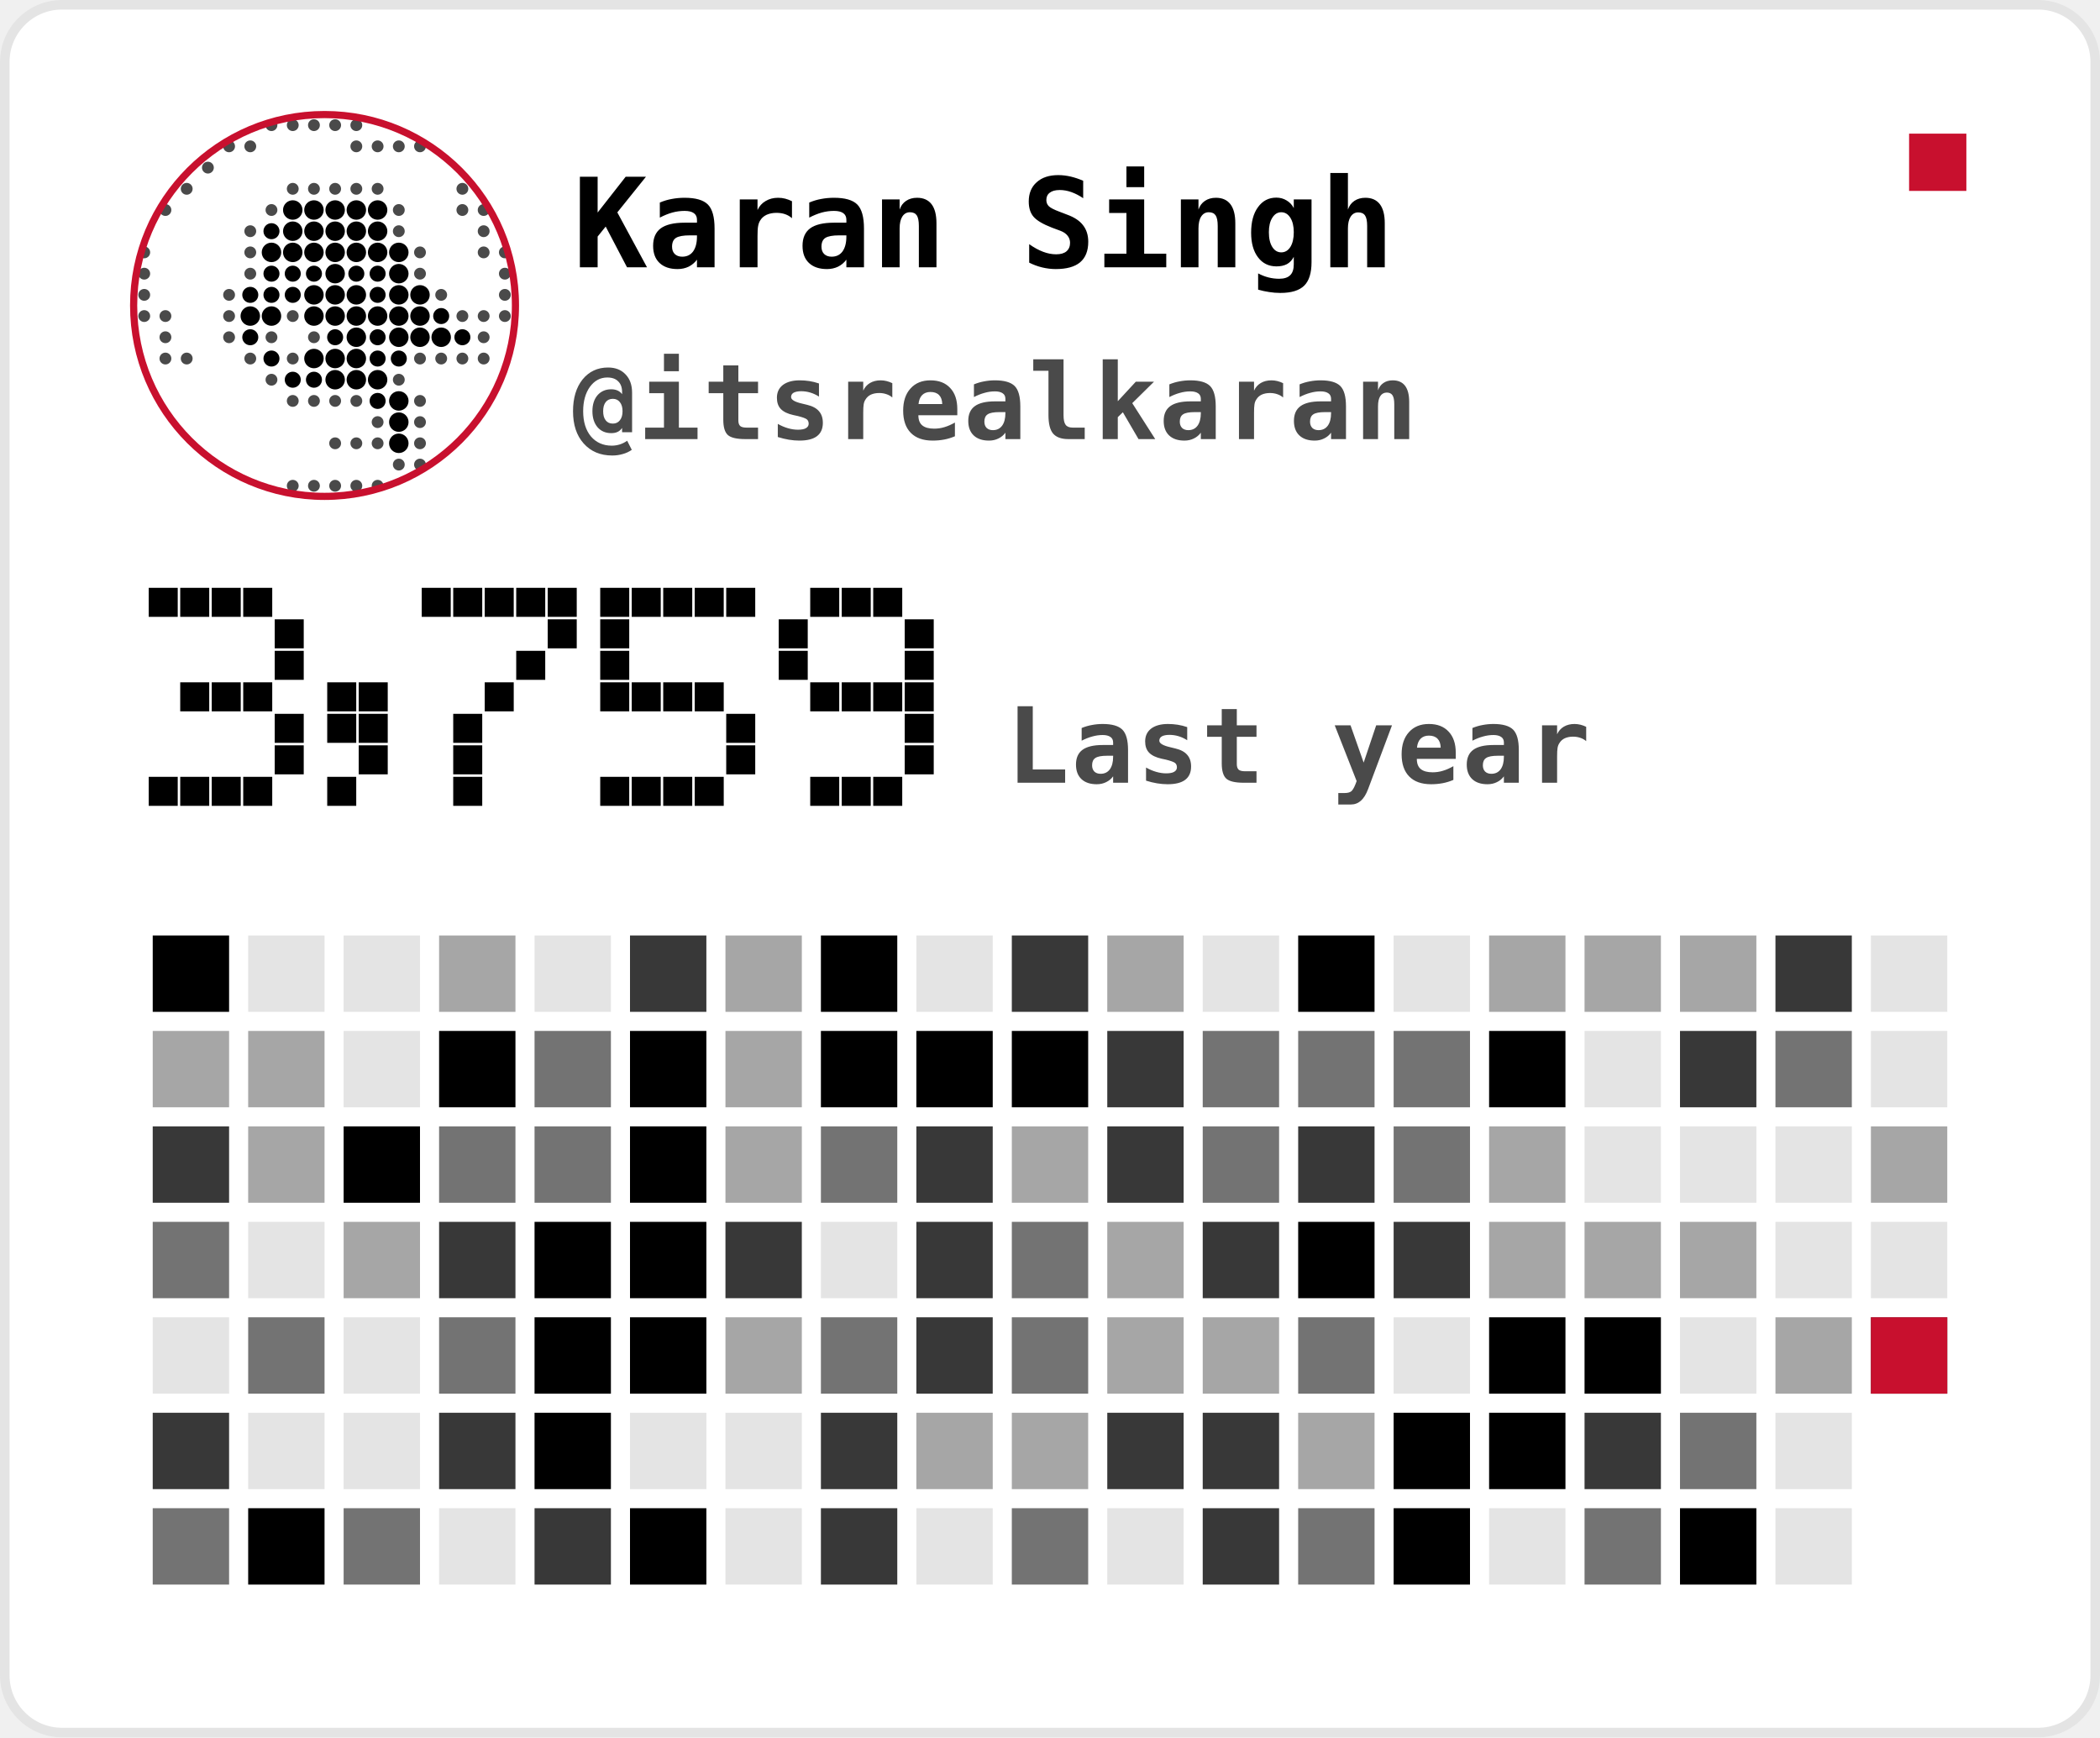
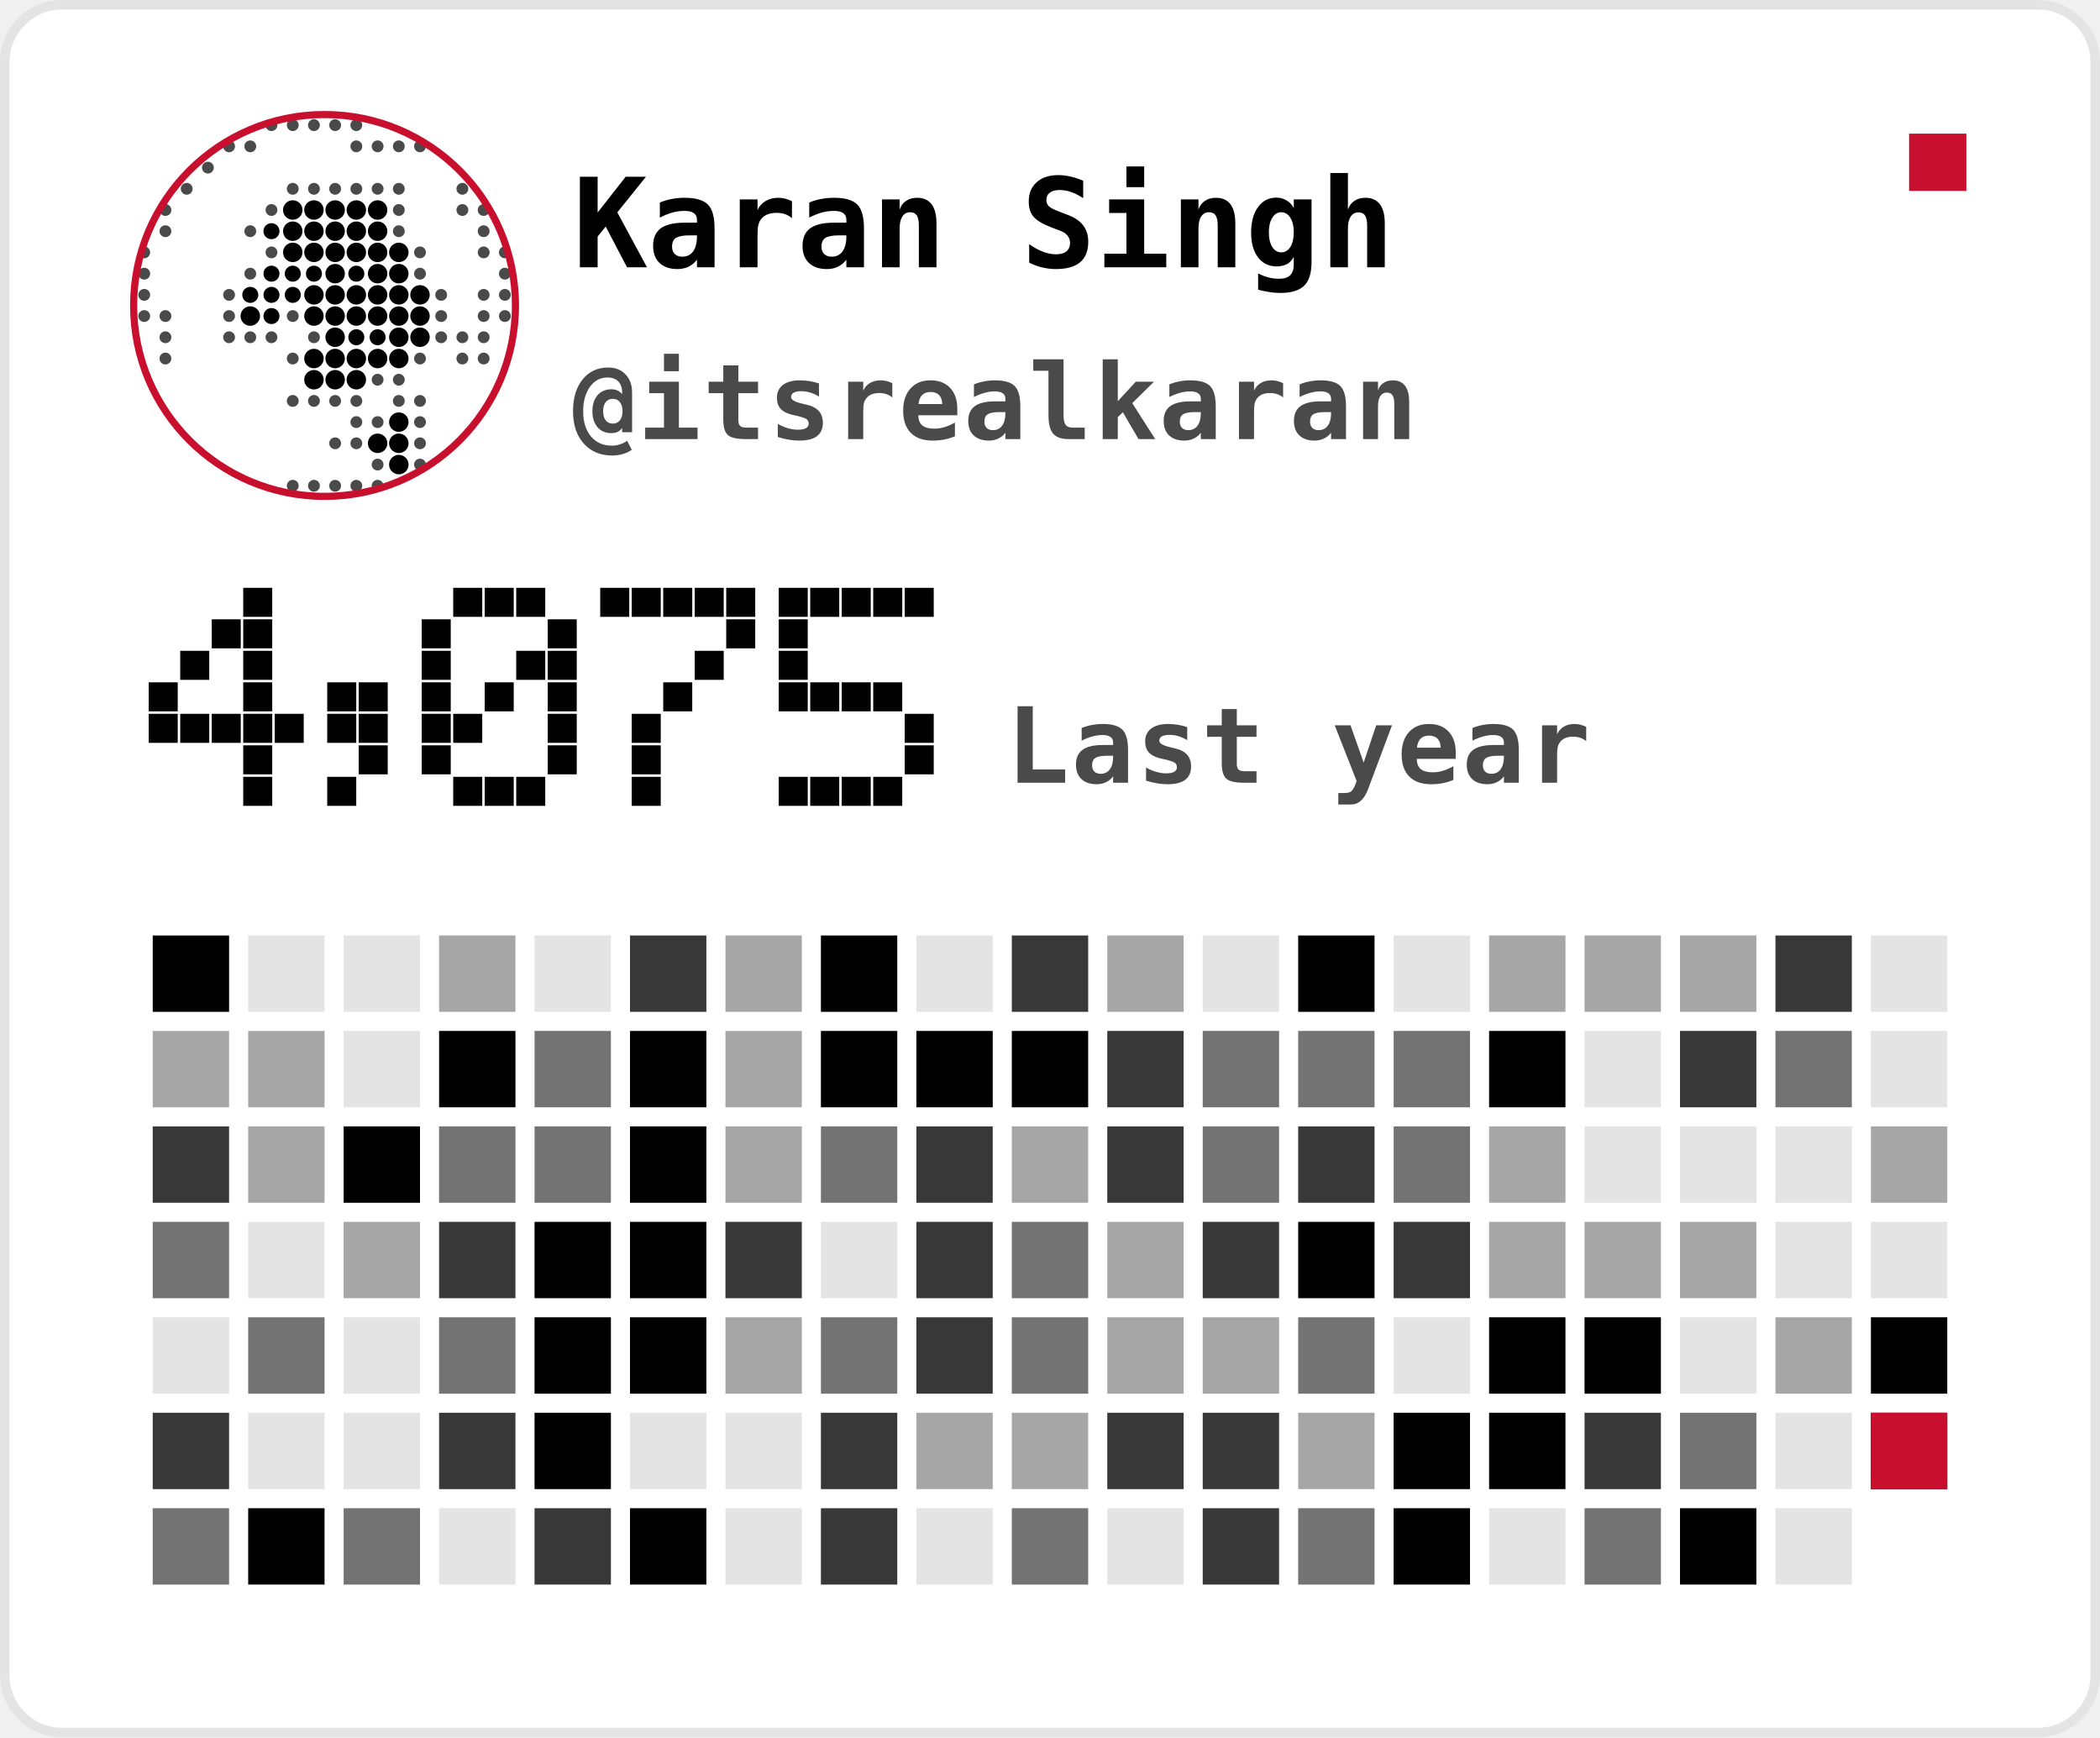
<svg xmlns="http://www.w3.org/2000/svg" width="220" height="182" viewBox="0 0 220 182" role="img">
  <rect x="0.5" y="0.5" width="219" height="181" rx="6" fill="#FFFFFF" stroke="#E4E4E4" stroke-width="1" />
  <rect x="14" y="14" width="0" height="0" fill="#C8102E" />
  <clipPath id="pfp">
    <circle cx="34.00" cy="32.00" r="20.00" />
  </clipPath>
  <g clip-path="url(#pfp)">
    <circle cx="21.78" cy="13.11" r="0.62" fill="#4A4A4A" />
    <circle cx="26.22" cy="13.11" r="0.62" fill="#4A4A4A" />
    <circle cx="28.44" cy="13.11" r="0.62" fill="#4A4A4A" />
    <circle cx="30.67" cy="13.11" r="0.62" fill="#4A4A4A" />
    <circle cx="32.89" cy="13.11" r="0.62" fill="#4A4A4A" />
    <circle cx="35.11" cy="13.11" r="0.62" fill="#4A4A4A" />
    <circle cx="37.33" cy="13.11" r="0.62" fill="#4A4A4A" />
    <circle cx="19.56" cy="15.33" r="0.62" fill="#4A4A4A" />
    <circle cx="21.78" cy="15.33" r="0.84" fill="#000000" />
    <circle cx="24.00" cy="15.33" r="0.62" fill="#4A4A4A" />
    <circle cx="26.22" cy="15.33" r="0.62" fill="#4A4A4A" />
    <circle cx="37.33" cy="15.33" r="0.62" fill="#4A4A4A" />
    <circle cx="39.56" cy="15.33" r="0.62" fill="#4A4A4A" />
    <circle cx="41.78" cy="15.33" r="0.62" fill="#4A4A4A" />
    <circle cx="44.00" cy="15.33" r="0.62" fill="#4A4A4A" />
    <circle cx="19.56" cy="17.56" r="0.62" fill="#4A4A4A" />
    <circle cx="21.78" cy="17.56" r="0.62" fill="#4A4A4A" />
    <circle cx="17.33" cy="19.78" r="0.62" fill="#4A4A4A" />
    <circle cx="19.56" cy="19.78" r="0.62" fill="#4A4A4A" />
    <circle cx="30.67" cy="19.78" r="0.62" fill="#4A4A4A" />
    <circle cx="32.89" cy="19.78" r="0.62" fill="#4A4A4A" />
    <circle cx="35.11" cy="19.78" r="0.62" fill="#4A4A4A" />
    <circle cx="37.33" cy="19.78" r="0.62" fill="#4A4A4A" />
    <circle cx="39.56" cy="19.78" r="0.62" fill="#4A4A4A" />
+     <circle cx="41.78" cy="19.78" r="0.62" fill="#4A4A4A" />
    <circle cx="48.44" cy="19.78" r="0.62" fill="#4A4A4A" />
    <circle cx="17.33" cy="22.00" r="0.62" fill="#4A4A4A" />
    <circle cx="28.44" cy="22.00" r="0.62" fill="#4A4A4A" />
    <circle cx="30.67" cy="22.00" r="1.02" fill="#000000" />
    <circle cx="32.89" cy="22.00" r="1.02" fill="#000000" />
    <circle cx="35.11" cy="22.00" r="1.02" fill="#000000" />
    <circle cx="37.33" cy="22.00" r="1.02" fill="#000000" />
    <circle cx="39.56" cy="22.00" r="1.02" fill="#000000" />
    <circle cx="41.78" cy="22.00" r="0.62" fill="#4A4A4A" />
    <circle cx="48.44" cy="22.00" r="0.62" fill="#4A4A4A" />
    <circle cx="50.67" cy="22.00" r="0.62" fill="#4A4A4A" />
    <circle cx="15.11" cy="24.22" r="0.62" fill="#4A4A4A" />
+     <circle cx="17.33" cy="24.22" r="0.62" fill="#4A4A4A" />
    <circle cx="26.22" cy="24.22" r="0.62" fill="#4A4A4A" />
    <circle cx="28.44" cy="24.22" r="0.84" fill="#000000" />
    <circle cx="30.67" cy="24.22" r="1.02" fill="#000000" />
    <circle cx="32.89" cy="24.22" r="1.02" fill="#000000" />
    <circle cx="35.11" cy="24.22" r="1.02" fill="#000000" />
    <circle cx="37.33" cy="24.22" r="1.02" fill="#000000" />
    <circle cx="39.56" cy="24.22" r="1.02" fill="#000000" />
    <circle cx="41.78" cy="24.22" r="0.62" fill="#4A4A4A" />
    <circle cx="50.67" cy="24.22" r="0.62" fill="#4A4A4A" />
    <circle cx="15.11" cy="26.44" r="0.62" fill="#4A4A4A" />
-     <circle cx="26.22" cy="26.44" r="0.62" fill="#4A4A4A" />
-     <circle cx="28.44" cy="26.44" r="1.02" fill="#000000" />
+     <circle cx="28.44" cy="26.44" r="0.62" fill="#4A4A4A" />
    <circle cx="30.67" cy="26.44" r="1.02" fill="#000000" />
    <circle cx="32.89" cy="26.44" r="1.02" fill="#000000" />
    <circle cx="35.11" cy="26.44" r="1.02" fill="#000000" />
    <circle cx="37.33" cy="26.44" r="1.02" fill="#000000" />
    <circle cx="39.56" cy="26.44" r="1.02" fill="#000000" />
    <circle cx="41.78" cy="26.44" r="1.02" fill="#000000" />
    <circle cx="44.00" cy="26.44" r="0.62" fill="#4A4A4A" />
    <circle cx="50.67" cy="26.44" r="0.62" fill="#4A4A4A" />
    <circle cx="52.89" cy="26.44" r="0.62" fill="#4A4A4A" />
    <circle cx="15.11" cy="28.67" r="0.62" fill="#4A4A4A" />
    <circle cx="26.22" cy="28.67" r="0.62" fill="#4A4A4A" />
    <circle cx="28.44" cy="28.67" r="0.84" fill="#000000" />
    <circle cx="30.67" cy="28.67" r="0.84" fill="#000000" />
    <circle cx="32.89" cy="28.67" r="0.84" fill="#000000" />
    <circle cx="35.11" cy="28.67" r="1.02" fill="#000000" />
    <circle cx="37.33" cy="28.67" r="0.84" fill="#000000" />
-     <circle cx="39.56" cy="28.67" r="0.84" fill="#000000" />
+     <circle cx="39.56" cy="28.67" r="1.02" fill="#000000" />
    <circle cx="41.78" cy="28.67" r="1.02" fill="#000000" />
    <circle cx="44.00" cy="28.67" r="0.62" fill="#4A4A4A" />
    <circle cx="52.89" cy="28.67" r="0.62" fill="#4A4A4A" />
    <circle cx="15.11" cy="30.89" r="0.62" fill="#4A4A4A" />
    <circle cx="24.00" cy="30.89" r="0.62" fill="#4A4A4A" />
    <circle cx="26.22" cy="30.89" r="0.84" fill="#000000" />
    <circle cx="28.44" cy="30.89" r="0.84" fill="#000000" />
    <circle cx="30.67" cy="30.89" r="0.84" fill="#000000" />
    <circle cx="32.89" cy="30.89" r="1.02" fill="#000000" />
    <circle cx="35.11" cy="30.89" r="1.02" fill="#000000" />
    <circle cx="37.33" cy="30.89" r="1.02" fill="#000000" />
-     <circle cx="39.56" cy="30.89" r="0.84" fill="#000000" />
+     <circle cx="39.56" cy="30.89" r="1.02" fill="#000000" />
    <circle cx="41.78" cy="30.89" r="1.02" fill="#000000" />
    <circle cx="44.00" cy="30.89" r="1.02" fill="#000000" />
    <circle cx="46.22" cy="30.89" r="0.62" fill="#4A4A4A" />
+     <circle cx="50.67" cy="30.89" r="0.62" fill="#4A4A4A" />
    <circle cx="52.89" cy="30.89" r="0.62" fill="#4A4A4A" />
    <circle cx="15.11" cy="33.11" r="0.62" fill="#4A4A4A" />
    <circle cx="17.33" cy="33.11" r="0.62" fill="#4A4A4A" />
    <circle cx="24.00" cy="33.11" r="0.62" fill="#4A4A4A" />
    <circle cx="26.22" cy="33.11" r="1.02" fill="#000000" />
-     <circle cx="28.44" cy="33.11" r="1.02" fill="#000000" />
+     <circle cx="28.44" cy="33.11" r="0.84" fill="#000000" />
    <circle cx="30.67" cy="33.11" r="0.62" fill="#4A4A4A" />
    <circle cx="32.89" cy="33.11" r="1.02" fill="#000000" />
    <circle cx="35.11" cy="33.11" r="1.02" fill="#000000" />
    <circle cx="37.33" cy="33.11" r="1.02" fill="#000000" />
    <circle cx="39.56" cy="33.11" r="1.02" fill="#000000" />
    <circle cx="41.78" cy="33.11" r="1.02" fill="#000000" />
    <circle cx="44.00" cy="33.11" r="1.02" fill="#000000" />
-     <circle cx="46.22" cy="33.11" r="0.84" fill="#000000" />
-     <circle cx="48.44" cy="33.11" r="0.62" fill="#4A4A4A" />
+     <circle cx="46.22" cy="33.11" r="0.62" fill="#4A4A4A" />
    <circle cx="50.67" cy="33.11" r="0.62" fill="#4A4A4A" />
    <circle cx="52.89" cy="33.11" r="0.62" fill="#4A4A4A" />
    <circle cx="17.33" cy="35.33" r="0.62" fill="#4A4A4A" />
    <circle cx="24.00" cy="35.33" r="0.62" fill="#4A4A4A" />
-     <circle cx="26.22" cy="35.33" r="0.84" fill="#000000" />
+     <circle cx="26.22" cy="35.33" r="0.62" fill="#4A4A4A" />
    <circle cx="28.44" cy="35.33" r="0.62" fill="#4A4A4A" />
    <circle cx="32.89" cy="35.33" r="0.62" fill="#4A4A4A" />
-     <circle cx="35.11" cy="35.33" r="0.84" fill="#000000" />
-     <circle cx="37.33" cy="35.33" r="1.02" fill="#000000" />
+     <circle cx="35.11" cy="35.33" r="1.02" fill="#000000" />
+     <circle cx="37.33" cy="35.33" r="0.84" fill="#000000" />
    <circle cx="39.56" cy="35.33" r="0.84" fill="#000000" />
    <circle cx="41.78" cy="35.33" r="1.02" fill="#000000" />
    <circle cx="44.00" cy="35.33" r="1.02" fill="#000000" />
-     <circle cx="46.22" cy="35.33" r="1.02" fill="#000000" />
-     <circle cx="48.44" cy="35.33" r="0.84" fill="#000000" />
+     <circle cx="46.22" cy="35.33" r="0.62" fill="#4A4A4A" />
+     <circle cx="48.44" cy="35.33" r="0.62" fill="#4A4A4A" />
    <circle cx="50.67" cy="35.33" r="0.62" fill="#4A4A4A" />
    <circle cx="17.33" cy="37.56" r="0.62" fill="#4A4A4A" />
-     <circle cx="19.56" cy="37.56" r="0.62" fill="#4A4A4A" />
-     <circle cx="26.22" cy="37.56" r="0.62" fill="#4A4A4A" />
-     <circle cx="28.44" cy="37.56" r="0.84" fill="#000000" />
    <circle cx="30.67" cy="37.56" r="0.62" fill="#4A4A4A" />
    <circle cx="32.89" cy="37.56" r="1.02" fill="#000000" />
    <circle cx="35.11" cy="37.56" r="1.02" fill="#000000" />
    <circle cx="37.33" cy="37.56" r="1.02" fill="#000000" />
-     <circle cx="39.56" cy="37.56" r="0.84" fill="#000000" />
-     <circle cx="41.78" cy="37.56" r="0.84" fill="#000000" />
+     <circle cx="39.56" cy="37.56" r="1.02" fill="#000000" />
+     <circle cx="41.78" cy="37.56" r="1.02" fill="#000000" />
    <circle cx="44.00" cy="37.56" r="0.62" fill="#4A4A4A" />
-     <circle cx="46.22" cy="37.56" r="0.62" fill="#4A4A4A" />
    <circle cx="48.44" cy="37.56" r="0.62" fill="#4A4A4A" />
    <circle cx="50.67" cy="37.56" r="0.62" fill="#4A4A4A" />
-     <circle cx="28.44" cy="39.78" r="0.62" fill="#4A4A4A" />
-     <circle cx="30.67" cy="39.78" r="0.84" fill="#000000" />
-     <circle cx="32.89" cy="39.78" r="0.84" fill="#000000" />
+     <circle cx="32.89" cy="39.78" r="1.02" fill="#000000" />
    <circle cx="35.11" cy="39.78" r="1.02" fill="#000000" />
    <circle cx="37.33" cy="39.78" r="1.02" fill="#000000" />
-     <circle cx="39.56" cy="39.78" r="1.02" fill="#000000" />
+     <circle cx="39.56" cy="39.78" r="0.62" fill="#4A4A4A" />
    <circle cx="41.78" cy="39.78" r="0.62" fill="#4A4A4A" />
    <circle cx="30.67" cy="42.00" r="0.62" fill="#4A4A4A" />
    <circle cx="32.89" cy="42.00" r="0.62" fill="#4A4A4A" />
    <circle cx="35.11" cy="42.00" r="0.62" fill="#4A4A4A" />
    <circle cx="37.33" cy="42.00" r="0.62" fill="#4A4A4A" />
-     <circle cx="39.56" cy="42.00" r="0.84" fill="#000000" />
-     <circle cx="41.78" cy="42.00" r="1.02" fill="#000000" />
+     <circle cx="41.78" cy="42.00" r="0.62" fill="#4A4A4A" />
    <circle cx="44.00" cy="42.00" r="0.62" fill="#4A4A4A" />
+     <circle cx="37.33" cy="44.22" r="0.62" fill="#4A4A4A" />
    <circle cx="39.56" cy="44.22" r="0.62" fill="#4A4A4A" />
    <circle cx="41.78" cy="44.22" r="1.02" fill="#000000" />
    <circle cx="44.00" cy="44.22" r="0.62" fill="#4A4A4A" />
    <circle cx="35.11" cy="46.44" r="0.62" fill="#4A4A4A" />
    <circle cx="37.33" cy="46.44" r="0.62" fill="#4A4A4A" />
-     <circle cx="39.56" cy="46.44" r="0.62" fill="#4A4A4A" />
+     <circle cx="39.56" cy="46.44" r="1.02" fill="#000000" />
    <circle cx="41.78" cy="46.44" r="1.02" fill="#000000" />
    <circle cx="44.00" cy="46.44" r="0.62" fill="#4A4A4A" />
-     <circle cx="41.78" cy="48.67" r="0.62" fill="#4A4A4A" />
+     <circle cx="39.56" cy="48.67" r="0.62" fill="#4A4A4A" />
+     <circle cx="41.78" cy="48.67" r="1.02" fill="#000000" />
    <circle cx="44.00" cy="48.67" r="0.62" fill="#4A4A4A" />
    <circle cx="30.67" cy="50.89" r="0.62" fill="#4A4A4A" />
    <circle cx="32.89" cy="50.89" r="0.62" fill="#4A4A4A" />
    <circle cx="35.11" cy="50.89" r="0.62" fill="#4A4A4A" />
    <circle cx="37.33" cy="50.89" r="0.62" fill="#4A4A4A" />
    <circle cx="39.56" cy="50.89" r="0.62" fill="#4A4A4A" />
    <circle cx="41.78" cy="50.89" r="0.62" fill="#4A4A4A" />
  </g>
  <circle cx="34.00" cy="32.00" r="20.00" fill="none" stroke="#C8102E" stroke-width="0.75" />
  <text x="60" y="28" fill="#000000" text-anchor="start" font-family="ui-monospace, Geist Mono, monospace" font-weight="700" font-size="13" letter-spacing="0" dominant-baseline="auto">Karan Singh</text>
  <text x="60" y="46" fill="#4A4A4A" text-anchor="start" font-family="ui-monospace, Geist Mono, monospace" font-weight="700" font-size="11" letter-spacing="0.2" dominant-baseline="auto">@itsrealkaran</text>
-   <rect x="15.58" y="61.58" width="3.04" height="3.04" fill="#000000" />
-   <rect x="18.88" y="61.58" width="3.04" height="3.04" fill="#000000" />
-   <rect x="22.18" y="61.58" width="3.04" height="3.04" fill="#000000" />
  <rect x="25.48" y="61.58" width="3.04" height="3.04" fill="#000000" />
-   <rect x="28.78" y="64.88" width="3.04" height="3.04" fill="#000000" />
-   <rect x="28.78" y="68.18" width="3.04" height="3.04" fill="#000000" />
-   <rect x="18.88" y="71.48" width="3.04" height="3.04" fill="#000000" />
-   <rect x="22.18" y="71.48" width="3.04" height="3.04" fill="#000000" />
+   <rect x="22.18" y="64.88" width="3.04" height="3.04" fill="#000000" />
+   <rect x="25.48" y="64.88" width="3.04" height="3.04" fill="#000000" />
+   <rect x="18.88" y="68.18" width="3.04" height="3.04" fill="#000000" />
+   <rect x="25.48" y="68.18" width="3.04" height="3.04" fill="#000000" />
+   <rect x="15.58" y="71.48" width="3.04" height="3.04" fill="#000000" />
  <rect x="25.48" y="71.48" width="3.04" height="3.04" fill="#000000" />
+   <rect x="15.58" y="74.78" width="3.04" height="3.04" fill="#000000" />
+   <rect x="18.88" y="74.78" width="3.04" height="3.04" fill="#000000" />
+   <rect x="22.18" y="74.78" width="3.04" height="3.04" fill="#000000" />
+   <rect x="25.48" y="74.78" width="3.04" height="3.04" fill="#000000" />
  <rect x="28.78" y="74.78" width="3.04" height="3.04" fill="#000000" />
-   <rect x="28.78" y="78.08" width="3.04" height="3.04" fill="#000000" />
-   <rect x="15.58" y="81.38" width="3.04" height="3.04" fill="#000000" />
-   <rect x="18.88" y="81.38" width="3.04" height="3.04" fill="#000000" />
-   <rect x="22.18" y="81.38" width="3.04" height="3.04" fill="#000000" />
+   <rect x="25.48" y="78.08" width="3.04" height="3.04" fill="#000000" />
  <rect x="25.48" y="81.38" width="3.04" height="3.04" fill="#000000" />
  <rect x="34.28" y="71.48" width="3.04" height="3.04" fill="#000000" />
  <rect x="37.58" y="71.48" width="3.04" height="3.04" fill="#000000" />
  <rect x="34.28" y="74.78" width="3.04" height="3.04" fill="#000000" />
  <rect x="37.58" y="74.78" width="3.04" height="3.04" fill="#000000" />
  <rect x="37.58" y="78.08" width="3.04" height="3.04" fill="#000000" />
  <rect x="34.28" y="81.38" width="3.04" height="3.04" fill="#000000" />
-   <rect x="44.18" y="61.58" width="3.04" height="3.04" fill="#000000" />
  <rect x="47.48" y="61.58" width="3.04" height="3.04" fill="#000000" />
  <rect x="50.78" y="61.58" width="3.04" height="3.04" fill="#000000" />
  <rect x="54.08" y="61.58" width="3.04" height="3.04" fill="#000000" />
-   <rect x="57.38" y="61.58" width="3.04" height="3.04" fill="#000000" />
+   <rect x="44.18" y="64.88" width="3.04" height="3.04" fill="#000000" />
  <rect x="57.38" y="64.88" width="3.04" height="3.04" fill="#000000" />
+   <rect x="44.18" y="68.18" width="3.04" height="3.04" fill="#000000" />
  <rect x="54.08" y="68.18" width="3.04" height="3.04" fill="#000000" />
+   <rect x="57.38" y="68.18" width="3.04" height="3.04" fill="#000000" />
+   <rect x="44.18" y="71.48" width="3.04" height="3.04" fill="#000000" />
  <rect x="50.78" y="71.48" width="3.04" height="3.04" fill="#000000" />
+   <rect x="57.38" y="71.48" width="3.04" height="3.04" fill="#000000" />
+   <rect x="44.18" y="74.78" width="3.04" height="3.04" fill="#000000" />
  <rect x="47.48" y="74.78" width="3.04" height="3.04" fill="#000000" />
-   <rect x="47.48" y="78.08" width="3.04" height="3.04" fill="#000000" />
+   <rect x="57.38" y="74.78" width="3.04" height="3.04" fill="#000000" />
+   <rect x="44.18" y="78.08" width="3.04" height="3.04" fill="#000000" />
+   <rect x="57.38" y="78.08" width="3.04" height="3.04" fill="#000000" />
  <rect x="47.48" y="81.38" width="3.04" height="3.04" fill="#000000" />
+   <rect x="50.78" y="81.38" width="3.04" height="3.04" fill="#000000" />
+   <rect x="54.08" y="81.38" width="3.04" height="3.04" fill="#000000" />
  <rect x="62.88" y="61.58" width="3.04" height="3.04" fill="#000000" />
  <rect x="66.18" y="61.58" width="3.04" height="3.04" fill="#000000" />
  <rect x="69.48" y="61.58" width="3.04" height="3.04" fill="#000000" />
  <rect x="72.78" y="61.58" width="3.04" height="3.04" fill="#000000" />
  <rect x="76.08" y="61.58" width="3.04" height="3.04" fill="#000000" />
-   <rect x="62.88" y="64.88" width="3.04" height="3.04" fill="#000000" />
-   <rect x="62.88" y="68.18" width="3.04" height="3.04" fill="#000000" />
-   <rect x="62.88" y="71.48" width="3.04" height="3.04" fill="#000000" />
-   <rect x="66.18" y="71.48" width="3.04" height="3.04" fill="#000000" />
+   <rect x="76.08" y="64.88" width="3.04" height="3.04" fill="#000000" />
+   <rect x="72.78" y="68.18" width="3.04" height="3.04" fill="#000000" />
  <rect x="69.48" y="71.48" width="3.04" height="3.04" fill="#000000" />
-   <rect x="72.78" y="71.48" width="3.04" height="3.04" fill="#000000" />
-   <rect x="76.08" y="74.78" width="3.04" height="3.04" fill="#000000" />
-   <rect x="76.08" y="78.08" width="3.04" height="3.04" fill="#000000" />
-   <rect x="62.88" y="81.38" width="3.04" height="3.04" fill="#000000" />
+   <rect x="66.18" y="74.78" width="3.04" height="3.04" fill="#000000" />
+   <rect x="66.18" y="78.08" width="3.04" height="3.04" fill="#000000" />
  <rect x="66.18" y="81.38" width="3.04" height="3.04" fill="#000000" />
-   <rect x="69.48" y="81.38" width="3.04" height="3.04" fill="#000000" />
-   <rect x="72.78" y="81.38" width="3.04" height="3.04" fill="#000000" />
+   <rect x="81.58" y="61.58" width="3.04" height="3.04" fill="#000000" />
  <rect x="84.88" y="61.58" width="3.04" height="3.04" fill="#000000" />
  <rect x="88.18" y="61.58" width="3.04" height="3.04" fill="#000000" />
  <rect x="91.48" y="61.58" width="3.04" height="3.04" fill="#000000" />
+   <rect x="94.78" y="61.58" width="3.04" height="3.04" fill="#000000" />
  <rect x="81.58" y="64.88" width="3.04" height="3.04" fill="#000000" />
-   <rect x="94.78" y="64.88" width="3.04" height="3.04" fill="#000000" />
  <rect x="81.58" y="68.18" width="3.04" height="3.04" fill="#000000" />
-   <rect x="94.78" y="68.18" width="3.04" height="3.04" fill="#000000" />
+   <rect x="81.58" y="71.48" width="3.04" height="3.04" fill="#000000" />
  <rect x="84.88" y="71.48" width="3.04" height="3.04" fill="#000000" />
  <rect x="88.18" y="71.48" width="3.04" height="3.04" fill="#000000" />
  <rect x="91.48" y="71.48" width="3.04" height="3.04" fill="#000000" />
-   <rect x="94.78" y="71.48" width="3.04" height="3.04" fill="#000000" />
  <rect x="94.78" y="74.78" width="3.04" height="3.04" fill="#000000" />
  <rect x="94.78" y="78.08" width="3.04" height="3.04" fill="#000000" />
+   <rect x="81.58" y="81.38" width="3.04" height="3.04" fill="#000000" />
  <rect x="84.88" y="81.38" width="3.04" height="3.04" fill="#000000" />
  <rect x="88.18" y="81.38" width="3.04" height="3.04" fill="#000000" />
  <rect x="91.48" y="81.38" width="3.04" height="3.04" fill="#000000" />
  <text x="105.4" y="82.0" fill="#4A4A4A" text-anchor="start" font-family="ui-monospace, Geist Mono, monospace" font-weight="700" font-size="11" letter-spacing="0.2" dominant-baseline="auto">Last year</text>
  <rect x="200" y="14" width="6" height="6" fill="#C8102E" />
  <rect x="16" y="98" width="8" height="8" fill="#000000" />
  <rect x="16" y="108" width="8" height="8" fill="#000000" opacity="0.35" />
  <rect x="16" y="118" width="8" height="8" fill="#000000" opacity="0.78" />
  <rect x="16" y="128" width="8" height="8" fill="#000000" opacity="0.55" />
  <rect x="16" y="138" width="8" height="8" fill="#E4E4E4" />
  <rect x="16" y="148" width="8" height="8" fill="#000000" opacity="0.78" />
  <rect x="16" y="158" width="8" height="8" fill="#000000" opacity="0.55" />
  <rect x="26" y="98" width="8" height="8" fill="#E4E4E4" />
  <rect x="26" y="108" width="8" height="8" fill="#000000" opacity="0.35" />
  <rect x="26" y="118" width="8" height="8" fill="#000000" opacity="0.35" />
  <rect x="26" y="128" width="8" height="8" fill="#E4E4E4" />
  <rect x="26" y="138" width="8" height="8" fill="#000000" opacity="0.55" />
  <rect x="26" y="148" width="8" height="8" fill="#E4E4E4" />
  <rect x="26" y="158" width="8" height="8" fill="#000000" />
  <rect x="36" y="98" width="8" height="8" fill="#E4E4E4" />
  <rect x="36" y="108" width="8" height="8" fill="#E4E4E4" />
  <rect x="36" y="118" width="8" height="8" fill="#000000" />
  <rect x="36" y="128" width="8" height="8" fill="#000000" opacity="0.35" />
  <rect x="36" y="138" width="8" height="8" fill="#E4E4E4" />
  <rect x="36" y="148" width="8" height="8" fill="#E4E4E4" />
  <rect x="36" y="158" width="8" height="8" fill="#000000" opacity="0.55" />
  <rect x="46" y="98" width="8" height="8" fill="#000000" opacity="0.35" />
  <rect x="46" y="108" width="8" height="8" fill="#000000" />
  <rect x="46" y="118" width="8" height="8" fill="#000000" opacity="0.55" />
  <rect x="46" y="128" width="8" height="8" fill="#000000" opacity="0.78" />
  <rect x="46" y="138" width="8" height="8" fill="#000000" opacity="0.55" />
  <rect x="46" y="148" width="8" height="8" fill="#000000" opacity="0.78" />
  <rect x="46" y="158" width="8" height="8" fill="#E4E4E4" />
  <rect x="56" y="98" width="8" height="8" fill="#E4E4E4" />
  <rect x="56" y="108" width="8" height="8" fill="#000000" opacity="0.55" />
  <rect x="56" y="118" width="8" height="8" fill="#000000" opacity="0.55" />
  <rect x="56" y="128" width="8" height="8" fill="#000000" />
  <rect x="56" y="138" width="8" height="8" fill="#000000" />
  <rect x="56" y="148" width="8" height="8" fill="#000000" />
  <rect x="56" y="158" width="8" height="8" fill="#000000" opacity="0.78" />
  <rect x="66" y="98" width="8" height="8" fill="#000000" opacity="0.78" />
  <rect x="66" y="108" width="8" height="8" fill="#000000" />
  <rect x="66" y="118" width="8" height="8" fill="#000000" />
  <rect x="66" y="128" width="8" height="8" fill="#000000" />
  <rect x="66" y="138" width="8" height="8" fill="#000000" />
  <rect x="66" y="148" width="8" height="8" fill="#E4E4E4" />
  <rect x="66" y="158" width="8" height="8" fill="#000000" />
  <rect x="76" y="98" width="8" height="8" fill="#000000" opacity="0.35" />
  <rect x="76" y="108" width="8" height="8" fill="#000000" opacity="0.35" />
  <rect x="76" y="118" width="8" height="8" fill="#000000" opacity="0.35" />
  <rect x="76" y="128" width="8" height="8" fill="#000000" opacity="0.78" />
  <rect x="76" y="138" width="8" height="8" fill="#000000" opacity="0.35" />
  <rect x="76" y="148" width="8" height="8" fill="#E4E4E4" />
  <rect x="76" y="158" width="8" height="8" fill="#E4E4E4" />
  <rect x="86" y="98" width="8" height="8" fill="#000000" />
  <rect x="86" y="108" width="8" height="8" fill="#000000" />
  <rect x="86" y="118" width="8" height="8" fill="#000000" opacity="0.55" />
  <rect x="86" y="128" width="8" height="8" fill="#E4E4E4" />
  <rect x="86" y="138" width="8" height="8" fill="#000000" opacity="0.55" />
  <rect x="86" y="148" width="8" height="8" fill="#000000" opacity="0.78" />
  <rect x="86" y="158" width="8" height="8" fill="#000000" opacity="0.78" />
  <rect x="96" y="98" width="8" height="8" fill="#E4E4E4" />
  <rect x="96" y="108" width="8" height="8" fill="#000000" />
  <rect x="96" y="118" width="8" height="8" fill="#000000" opacity="0.78" />
  <rect x="96" y="128" width="8" height="8" fill="#000000" opacity="0.78" />
  <rect x="96" y="138" width="8" height="8" fill="#000000" opacity="0.78" />
  <rect x="96" y="148" width="8" height="8" fill="#000000" opacity="0.35" />
  <rect x="96" y="158" width="8" height="8" fill="#E4E4E4" />
  <rect x="106" y="98" width="8" height="8" fill="#000000" opacity="0.78" />
  <rect x="106" y="108" width="8" height="8" fill="#000000" />
  <rect x="106" y="118" width="8" height="8" fill="#000000" opacity="0.35" />
  <rect x="106" y="128" width="8" height="8" fill="#000000" opacity="0.55" />
  <rect x="106" y="138" width="8" height="8" fill="#000000" opacity="0.55" />
  <rect x="106" y="148" width="8" height="8" fill="#000000" opacity="0.35" />
  <rect x="106" y="158" width="8" height="8" fill="#000000" opacity="0.55" />
  <rect x="116" y="98" width="8" height="8" fill="#000000" opacity="0.35" />
  <rect x="116" y="108" width="8" height="8" fill="#000000" opacity="0.78" />
  <rect x="116" y="118" width="8" height="8" fill="#000000" opacity="0.78" />
  <rect x="116" y="128" width="8" height="8" fill="#000000" opacity="0.35" />
  <rect x="116" y="138" width="8" height="8" fill="#000000" opacity="0.35" />
  <rect x="116" y="148" width="8" height="8" fill="#000000" opacity="0.78" />
  <rect x="116" y="158" width="8" height="8" fill="#E4E4E4" />
  <rect x="126" y="98" width="8" height="8" fill="#E4E4E4" />
  <rect x="126" y="108" width="8" height="8" fill="#000000" opacity="0.55" />
  <rect x="126" y="118" width="8" height="8" fill="#000000" opacity="0.55" />
  <rect x="126" y="128" width="8" height="8" fill="#000000" opacity="0.78" />
  <rect x="126" y="138" width="8" height="8" fill="#000000" opacity="0.35" />
  <rect x="126" y="148" width="8" height="8" fill="#000000" opacity="0.78" />
  <rect x="126" y="158" width="8" height="8" fill="#000000" opacity="0.78" />
  <rect x="136" y="98" width="8" height="8" fill="#000000" />
  <rect x="136" y="108" width="8" height="8" fill="#000000" opacity="0.55" />
  <rect x="136" y="118" width="8" height="8" fill="#000000" opacity="0.78" />
  <rect x="136" y="128" width="8" height="8" fill="#000000" />
  <rect x="136" y="138" width="8" height="8" fill="#000000" opacity="0.55" />
  <rect x="136" y="148" width="8" height="8" fill="#000000" opacity="0.35" />
  <rect x="136" y="158" width="8" height="8" fill="#000000" opacity="0.55" />
  <rect x="146" y="98" width="8" height="8" fill="#E4E4E4" />
  <rect x="146" y="108" width="8" height="8" fill="#000000" opacity="0.55" />
  <rect x="146" y="118" width="8" height="8" fill="#000000" opacity="0.55" />
  <rect x="146" y="128" width="8" height="8" fill="#000000" opacity="0.78" />
  <rect x="146" y="138" width="8" height="8" fill="#E4E4E4" />
  <rect x="146" y="148" width="8" height="8" fill="#000000" />
  <rect x="146" y="158" width="8" height="8" fill="#000000" />
  <rect x="156" y="98" width="8" height="8" fill="#000000" opacity="0.35" />
  <rect x="156" y="108" width="8" height="8" fill="#000000" />
  <rect x="156" y="118" width="8" height="8" fill="#000000" opacity="0.35" />
  <rect x="156" y="128" width="8" height="8" fill="#000000" opacity="0.35" />
  <rect x="156" y="138" width="8" height="8" fill="#000000" />
  <rect x="156" y="148" width="8" height="8" fill="#000000" />
  <rect x="156" y="158" width="8" height="8" fill="#E4E4E4" />
  <rect x="166" y="98" width="8" height="8" fill="#000000" opacity="0.35" />
  <rect x="166" y="108" width="8" height="8" fill="#E4E4E4" />
  <rect x="166" y="118" width="8" height="8" fill="#E4E4E4" />
  <rect x="166" y="128" width="8" height="8" fill="#000000" opacity="0.35" />
  <rect x="166" y="138" width="8" height="8" fill="#000000" />
  <rect x="166" y="148" width="8" height="8" fill="#000000" opacity="0.78" />
  <rect x="166" y="158" width="8" height="8" fill="#000000" opacity="0.55" />
  <rect x="176" y="98" width="8" height="8" fill="#000000" opacity="0.35" />
  <rect x="176" y="108" width="8" height="8" fill="#000000" opacity="0.78" />
  <rect x="176" y="118" width="8" height="8" fill="#E4E4E4" />
  <rect x="176" y="128" width="8" height="8" fill="#000000" opacity="0.35" />
  <rect x="176" y="138" width="8" height="8" fill="#E4E4E4" />
  <rect x="176" y="148" width="8" height="8" fill="#000000" opacity="0.55" />
  <rect x="176" y="158" width="8" height="8" fill="#000000" />
  <rect x="186" y="98" width="8" height="8" fill="#000000" opacity="0.78" />
  <rect x="186" y="108" width="8" height="8" fill="#000000" opacity="0.55" />
  <rect x="186" y="118" width="8" height="8" fill="#E4E4E4" />
  <rect x="186" y="128" width="8" height="8" fill="#E4E4E4" />
  <rect x="186" y="138" width="8" height="8" fill="#000000" opacity="0.35" />
  <rect x="186" y="148" width="8" height="8" fill="#E4E4E4" />
  <rect x="186" y="158" width="8" height="8" fill="#E4E4E4" />
  <rect x="196" y="98" width="8" height="8" fill="#E4E4E4" />
  <rect x="196" y="108" width="8" height="8" fill="#E4E4E4" />
  <rect x="196" y="118" width="8" height="8" fill="#000000" opacity="0.35" />
  <rect x="196" y="128" width="8" height="8" fill="#E4E4E4" />
-   <rect x="196" y="138" width="8" height="8" fill="#000000" opacity="0.78" />
-   <rect x="196" y="138" width="8" height="8" fill="#C8102E" />
+   <rect x="196" y="138" width="8" height="8" fill="#000000" />
+   <rect x="196" y="148" width="8" height="8" fill="#000000" />
+   <rect x="196" y="148" width="8" height="8" fill="#C8102E" />
</svg>
